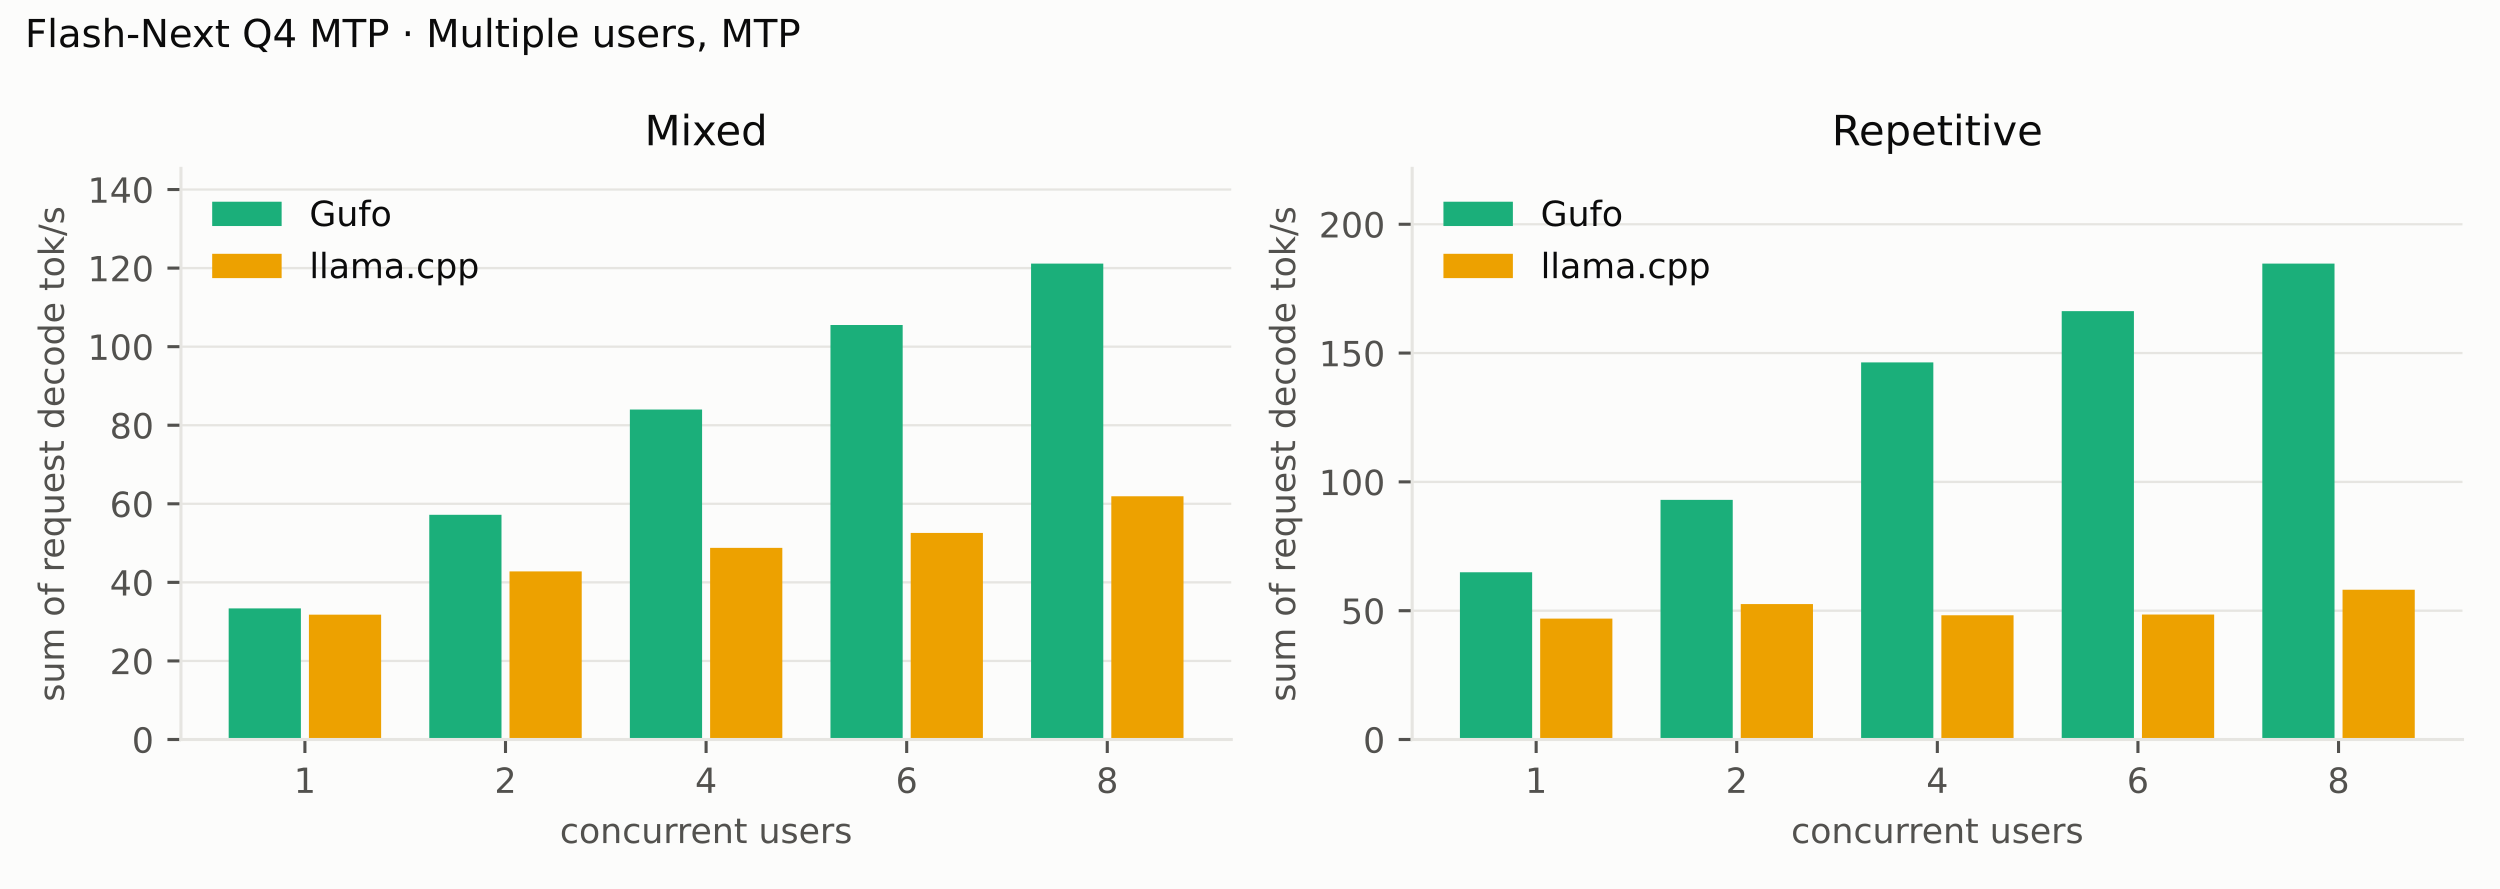
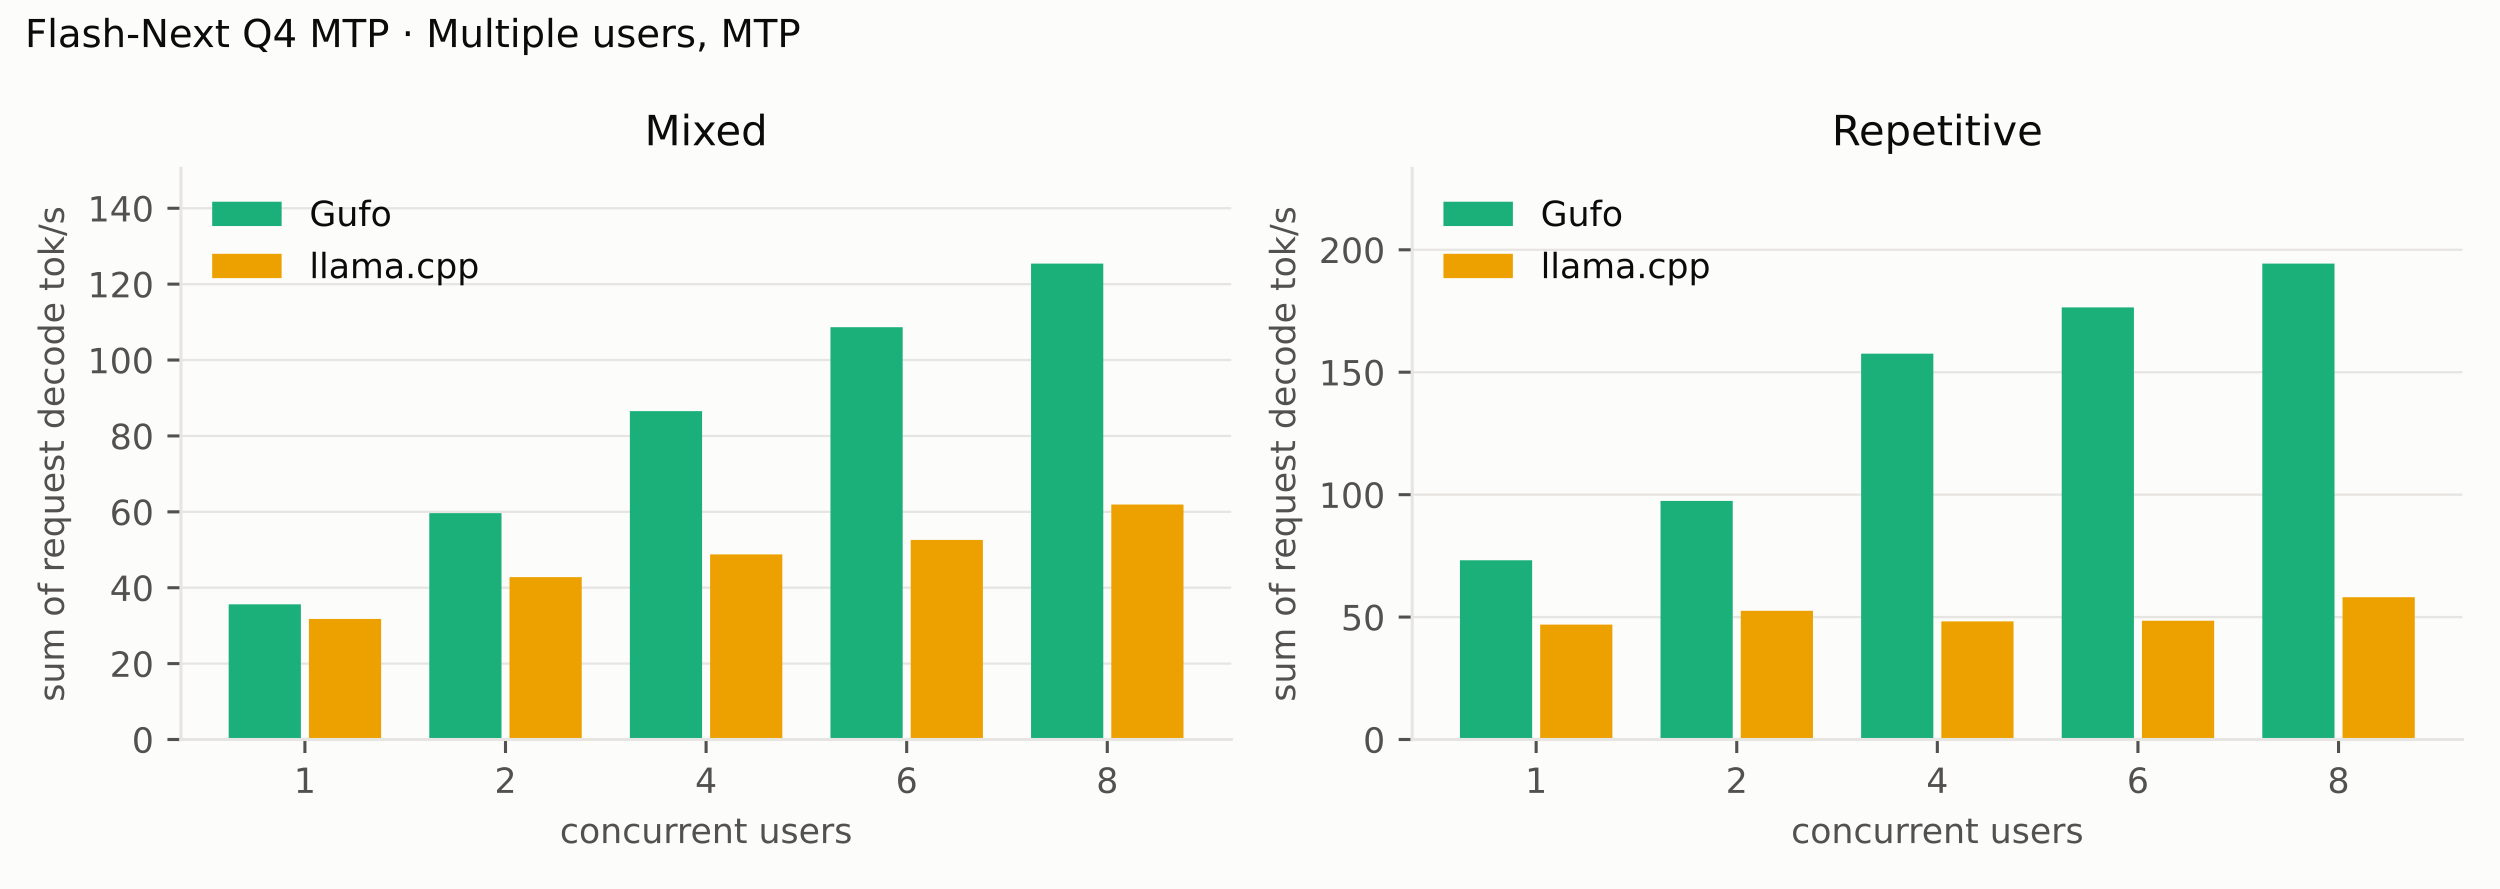
<svg xmlns="http://www.w3.org/2000/svg" xmlns:xlink="http://www.w3.org/1999/xlink" width="648pt" height="230.4pt" viewBox="0 0 648 230.4" version="1.1">
  <defs>
    <style type="text/css">*{stroke-linejoin: round; stroke-linecap: butt}</style>
  </defs>
  <g id="figure_1">
    <g id="patch_1">
      <path d="M 0 230.4 L 648 230.4 L 648 0 L 0 0 z " style="fill: #fcfcfb" />
    </g>
    <g id="axes_1">
      <g id="patch_2">
        <path d="M 46.899 191.68 L 319.14 191.68 L 319.14 43.647 L 46.899 43.647 z " style="fill: #fcfcfb" />
      </g>
      <g id="matplotlib.axis_1">
        <g id="xtick_1">
          <g id="line2d_1">
            <defs>
              <path id="m1ebf051f68" d="M 0 0 L 0 3.5 " style="stroke: #52514e; stroke-width: 0.8" />
            </defs>
            <g>
              <use xlink:href="#m1ebf051f68" x="79.032" y="191.68" style="fill: #52514e; stroke: #52514e; stroke-width: 0.8" />
            </g>
          </g>
          <g id="text_1">
            <text style="font-size: 9px; font-family: 'DejaVu Sans', 'Bitstream Vera Sans', 'Computer Modern Sans Serif', 'Lucida Grande', 'Verdana', 'Geneva', 'Lucid', 'Arial', 'Helvetica', 'Avant Garde', sans-serif; text-anchor: middle; fill: #52514e" x="79.032" y="205.518" transform="rotate(-0 79.03174 205.5179)">1</text>
          </g>
        </g>
        <g id="xtick_2">
          <g id="line2d_2">
            <g>
              <use xlink:href="#m1ebf051f68" x="131.026" y="191.68" style="fill: #52514e; stroke: #52514e; stroke-width: 0.8" />
            </g>
          </g>
          <g id="text_2">
            <text style="font-size: 9px; font-family: 'DejaVu Sans', 'Bitstream Vera Sans', 'Computer Modern Sans Serif', 'Lucida Grande', 'Verdana', 'Geneva', 'Lucid', 'Arial', 'Helvetica', 'Avant Garde', sans-serif; text-anchor: middle; fill: #52514e" x="131.026" y="205.518" transform="rotate(-0 131.0257 205.5179)">2</text>
          </g>
        </g>
        <g id="xtick_3">
          <g id="line2d_3">
            <g>
              <use xlink:href="#m1ebf051f68" x="183.02" y="191.68" style="fill: #52514e; stroke: #52514e; stroke-width: 0.8" />
            </g>
          </g>
          <g id="text_3">
            <text style="font-size: 9px; font-family: 'DejaVu Sans', 'Bitstream Vera Sans', 'Computer Modern Sans Serif', 'Lucida Grande', 'Verdana', 'Geneva', 'Lucid', 'Arial', 'Helvetica', 'Avant Garde', sans-serif; text-anchor: middle; fill: #52514e" x="183.02" y="205.518" transform="rotate(-0 183.0197 205.5179)">4</text>
          </g>
        </g>
        <g id="xtick_4">
          <g id="line2d_4">
            <g>
              <use xlink:href="#m1ebf051f68" x="235.014" y="191.68" style="fill: #52514e; stroke: #52514e; stroke-width: 0.8" />
            </g>
          </g>
          <g id="text_4">
            <text style="font-size: 9px; font-family: 'DejaVu Sans', 'Bitstream Vera Sans', 'Computer Modern Sans Serif', 'Lucida Grande', 'Verdana', 'Geneva', 'Lucid', 'Arial', 'Helvetica', 'Avant Garde', sans-serif; text-anchor: middle; fill: #52514e" x="235.014" y="205.518" transform="rotate(-0 235.0137 205.5179)">6</text>
          </g>
        </g>
        <g id="xtick_5">
          <g id="line2d_5">
            <g>
              <use xlink:href="#m1ebf051f68" x="287.008" y="191.68" style="fill: #52514e; stroke: #52514e; stroke-width: 0.8" />
            </g>
          </g>
          <g id="text_5">
            <text style="font-size: 9px; font-family: 'DejaVu Sans', 'Bitstream Vera Sans', 'Computer Modern Sans Serif', 'Lucida Grande', 'Verdana', 'Geneva', 'Lucid', 'Arial', 'Helvetica', 'Avant Garde', sans-serif; text-anchor: middle; fill: #52514e" x="287.008" y="205.518" transform="rotate(-0 287.0077 205.5179)">8</text>
          </g>
        </g>
        <g id="text_6">
          <text style="font-size: 9px; font-family: 'DejaVu Sans', 'Bitstream Vera Sans', 'Computer Modern Sans Serif', 'Lucida Grande', 'Verdana', 'Geneva', 'Lucid', 'Arial', 'Helvetica', 'Avant Garde', sans-serif; text-anchor: middle; fill: #52514e" x="183.02" y="218.518" transform="rotate(-0 183.0197 218.5179)">concurrent users</text>
        </g>
      </g>
      <g id="matplotlib.axis_2">
        <g id="ytick_1">
          <g id="line2d_6">
            <path d="M 46.899 191.68 L 319.14 191.68 " clip-path="url(#p1bdd1d52e2)" style="fill: none; stroke: #e6e5e1; stroke-width: 0.6; stroke-linecap: square" />
          </g>
          <g id="line2d_7">
            <defs>
              <path id="m680e5b1e24" d="M 0 0 L -3.5 0 " style="stroke: #52514e; stroke-width: 0.8" />
            </defs>
            <g>
              <use xlink:href="#m680e5b1e24" x="46.899" y="191.68" style="fill: #52514e; stroke: #52514e; stroke-width: 0.8" />
            </g>
          </g>
          <g id="text_7">
            <text style="font-size: 9px; font-family: 'DejaVu Sans', 'Bitstream Vera Sans', 'Computer Modern Sans Serif', 'Lucida Grande', 'Verdana', 'Geneva', 'Lucid', 'Arial', 'Helvetica', 'Avant Garde', sans-serif; text-anchor: end; fill: #52514e" x="39.899" y="195.099" transform="rotate(-0 39.89945 195.0989)">0</text>
          </g>
        </g>
        <g id="ytick_2">
          <g id="line2d_8">
-             <path d="M 46.899 171.315 L 319.14 171.315 " clip-path="url(#p1bdd1d52e2)" style="fill: none; stroke: #e6e5e1; stroke-width: 0.6; stroke-linecap: square" />
+             <path d="M 46.899 172.008 L 319.14 172.008 " clip-path="url(#p1bdd1d52e2)" style="fill: none; stroke: #e6e5e1; stroke-width: 0.6; stroke-linecap: square" />
          </g>
          <g id="line2d_9">
            <g>
-               <use xlink:href="#m680e5b1e24" x="46.899" y="171.315" style="fill: #52514e; stroke: #52514e; stroke-width: 0.8" />
+               <use xlink:href="#m680e5b1e24" x="46.899" y="172.008" style="fill: #52514e; stroke: #52514e; stroke-width: 0.8" />
            </g>
          </g>
          <g id="text_8">
-             <text style="font-size: 9px; font-family: 'DejaVu Sans', 'Bitstream Vera Sans', 'Computer Modern Sans Serif', 'Lucida Grande', 'Verdana', 'Geneva', 'Lucid', 'Arial', 'Helvetica', 'Avant Garde', sans-serif; text-anchor: end; fill: #52514e" x="39.899" y="174.734" transform="rotate(-0 39.89945 174.734)">20</text>
+             <text style="font-size: 9px; font-family: 'DejaVu Sans', 'Bitstream Vera Sans', 'Computer Modern Sans Serif', 'Lucida Grande', 'Verdana', 'Geneva', 'Lucid', 'Arial', 'Helvetica', 'Avant Garde', sans-serif; text-anchor: end; fill: #52514e" x="39.899" y="175.427" transform="rotate(-0 39.89945 175.4273)">20</text>
          </g>
        </g>
        <g id="ytick_3">
          <g id="line2d_10">
-             <path d="M 46.899 150.95 L 319.14 150.95 " clip-path="url(#p1bdd1d52e2)" style="fill: none; stroke: #e6e5e1; stroke-width: 0.6; stroke-linecap: square" />
+             <path d="M 46.899 152.337 L 319.14 152.337 " clip-path="url(#p1bdd1d52e2)" style="fill: none; stroke: #e6e5e1; stroke-width: 0.6; stroke-linecap: square" />
          </g>
          <g id="line2d_11">
            <g>
-               <use xlink:href="#m680e5b1e24" x="46.899" y="150.95" style="fill: #52514e; stroke: #52514e; stroke-width: 0.8" />
+               <use xlink:href="#m680e5b1e24" x="46.899" y="152.337" style="fill: #52514e; stroke: #52514e; stroke-width: 0.8" />
            </g>
          </g>
          <g id="text_9">
-             <text style="font-size: 9px; font-family: 'DejaVu Sans', 'Bitstream Vera Sans', 'Computer Modern Sans Serif', 'Lucida Grande', 'Verdana', 'Geneva', 'Lucid', 'Arial', 'Helvetica', 'Avant Garde', sans-serif; text-anchor: end; fill: #52514e" x="39.899" y="154.369" transform="rotate(-0 39.89945 154.369)">40</text>
+             <text style="font-size: 9px; font-family: 'DejaVu Sans', 'Bitstream Vera Sans', 'Computer Modern Sans Serif', 'Lucida Grande', 'Verdana', 'Geneva', 'Lucid', 'Arial', 'Helvetica', 'Avant Garde', sans-serif; text-anchor: end; fill: #52514e" x="39.899" y="155.756" transform="rotate(-0 39.89945 155.7557)">40</text>
          </g>
        </g>
        <g id="ytick_4">
          <g id="line2d_12">
-             <path d="M 46.899 130.585 L 319.14 130.585 " clip-path="url(#p1bdd1d52e2)" style="fill: none; stroke: #e6e5e1; stroke-width: 0.6; stroke-linecap: square" />
+             <path d="M 46.899 132.665 L 319.14 132.665 " clip-path="url(#p1bdd1d52e2)" style="fill: none; stroke: #e6e5e1; stroke-width: 0.6; stroke-linecap: square" />
          </g>
          <g id="line2d_13">
            <g>
-               <use xlink:href="#m680e5b1e24" x="46.899" y="130.585" style="fill: #52514e; stroke: #52514e; stroke-width: 0.8" />
+               <use xlink:href="#m680e5b1e24" x="46.899" y="132.665" style="fill: #52514e; stroke: #52514e; stroke-width: 0.8" />
            </g>
          </g>
          <g id="text_10">
-             <text style="font-size: 9px; font-family: 'DejaVu Sans', 'Bitstream Vera Sans', 'Computer Modern Sans Serif', 'Lucida Grande', 'Verdana', 'Geneva', 'Lucid', 'Arial', 'Helvetica', 'Avant Garde', sans-serif; text-anchor: end; fill: #52514e" x="39.899" y="134.004" transform="rotate(-0 39.89945 134.0041)">60</text>
+             <text style="font-size: 9px; font-family: 'DejaVu Sans', 'Bitstream Vera Sans', 'Computer Modern Sans Serif', 'Lucida Grande', 'Verdana', 'Geneva', 'Lucid', 'Arial', 'Helvetica', 'Avant Garde', sans-serif; text-anchor: end; fill: #52514e" x="39.899" y="136.084" transform="rotate(-0 39.89945 136.0841)">60</text>
          </g>
        </g>
        <g id="ytick_5">
          <g id="line2d_14">
-             <path d="M 46.899 110.22 L 319.14 110.22 " clip-path="url(#p1bdd1d52e2)" style="fill: none; stroke: #e6e5e1; stroke-width: 0.6; stroke-linecap: square" />
+             <path d="M 46.899 112.994 L 319.14 112.994 " clip-path="url(#p1bdd1d52e2)" style="fill: none; stroke: #e6e5e1; stroke-width: 0.6; stroke-linecap: square" />
          </g>
          <g id="line2d_15">
            <g>
-               <use xlink:href="#m680e5b1e24" x="46.899" y="110.22" style="fill: #52514e; stroke: #52514e; stroke-width: 0.8" />
+               <use xlink:href="#m680e5b1e24" x="46.899" y="112.994" style="fill: #52514e; stroke: #52514e; stroke-width: 0.8" />
            </g>
          </g>
          <g id="text_11">
-             <text style="font-size: 9px; font-family: 'DejaVu Sans', 'Bitstream Vera Sans', 'Computer Modern Sans Serif', 'Lucida Grande', 'Verdana', 'Geneva', 'Lucid', 'Arial', 'Helvetica', 'Avant Garde', sans-serif; text-anchor: end; fill: #52514e" x="39.899" y="113.639" transform="rotate(-0 39.89945 113.6391)">80</text>
+             <text style="font-size: 9px; font-family: 'DejaVu Sans', 'Bitstream Vera Sans', 'Computer Modern Sans Serif', 'Lucida Grande', 'Verdana', 'Geneva', 'Lucid', 'Arial', 'Helvetica', 'Avant Garde', sans-serif; text-anchor: end; fill: #52514e" x="39.899" y="116.412" transform="rotate(-0 39.89945 116.4124)">80</text>
          </g>
        </g>
        <g id="ytick_6">
          <g id="line2d_16">
-             <path d="M 46.899 89.855 L 319.14 89.855 " clip-path="url(#p1bdd1d52e2)" style="fill: none; stroke: #e6e5e1; stroke-width: 0.6; stroke-linecap: square" />
+             <path d="M 46.899 93.322 L 319.14 93.322 " clip-path="url(#p1bdd1d52e2)" style="fill: none; stroke: #e6e5e1; stroke-width: 0.6; stroke-linecap: square" />
          </g>
          <g id="line2d_17">
            <g>
-               <use xlink:href="#m680e5b1e24" x="46.899" y="89.855" style="fill: #52514e; stroke: #52514e; stroke-width: 0.8" />
+               <use xlink:href="#m680e5b1e24" x="46.899" y="93.322" style="fill: #52514e; stroke: #52514e; stroke-width: 0.8" />
            </g>
          </g>
          <g id="text_12">
-             <text style="font-size: 9px; font-family: 'DejaVu Sans', 'Bitstream Vera Sans', 'Computer Modern Sans Serif', 'Lucida Grande', 'Verdana', 'Geneva', 'Lucid', 'Arial', 'Helvetica', 'Avant Garde', sans-serif; text-anchor: end; fill: #52514e" x="39.899" y="93.274" transform="rotate(-0 39.89945 93.27414)">100</text>
+             <text style="font-size: 9px; font-family: 'DejaVu Sans', 'Bitstream Vera Sans', 'Computer Modern Sans Serif', 'Lucida Grande', 'Verdana', 'Geneva', 'Lucid', 'Arial', 'Helvetica', 'Avant Garde', sans-serif; text-anchor: end; fill: #52514e" x="39.899" y="96.741" transform="rotate(-0 39.89945 96.74082)">100</text>
          </g>
        </g>
        <g id="ytick_7">
          <g id="line2d_18">
-             <path d="M 46.899 69.49 L 319.14 69.49 " clip-path="url(#p1bdd1d52e2)" style="fill: none; stroke: #e6e5e1; stroke-width: 0.6; stroke-linecap: square" />
+             <path d="M 46.899 73.65 L 319.14 73.65 " clip-path="url(#p1bdd1d52e2)" style="fill: none; stroke: #e6e5e1; stroke-width: 0.6; stroke-linecap: square" />
          </g>
          <g id="line2d_19">
            <g>
-               <use xlink:href="#m680e5b1e24" x="46.899" y="69.49" style="fill: #52514e; stroke: #52514e; stroke-width: 0.8" />
+               <use xlink:href="#m680e5b1e24" x="46.899" y="73.65" style="fill: #52514e; stroke: #52514e; stroke-width: 0.8" />
            </g>
          </g>
          <g id="text_13">
-             <text style="font-size: 9px; font-family: 'DejaVu Sans', 'Bitstream Vera Sans', 'Computer Modern Sans Serif', 'Lucida Grande', 'Verdana', 'Geneva', 'Lucid', 'Arial', 'Helvetica', 'Avant Garde', sans-serif; text-anchor: end; fill: #52514e" x="39.899" y="72.909" transform="rotate(-0 39.89945 72.90918)">120</text>
+             <text style="font-size: 9px; font-family: 'DejaVu Sans', 'Bitstream Vera Sans', 'Computer Modern Sans Serif', 'Lucida Grande', 'Verdana', 'Geneva', 'Lucid', 'Arial', 'Helvetica', 'Avant Garde', sans-serif; text-anchor: end; fill: #52514e" x="39.899" y="77.069" transform="rotate(-0 39.89945 77.0692)">120</text>
          </g>
        </g>
        <g id="ytick_8">
          <g id="line2d_20">
-             <path d="M 46.899 49.125 L 319.14 49.125 " clip-path="url(#p1bdd1d52e2)" style="fill: none; stroke: #e6e5e1; stroke-width: 0.6; stroke-linecap: square" />
+             <path d="M 46.899 53.979 L 319.14 53.979 " clip-path="url(#p1bdd1d52e2)" style="fill: none; stroke: #e6e5e1; stroke-width: 0.6; stroke-linecap: square" />
          </g>
          <g id="line2d_21">
            <g>
-               <use xlink:href="#m680e5b1e24" x="46.899" y="49.125" style="fill: #52514e; stroke: #52514e; stroke-width: 0.8" />
+               <use xlink:href="#m680e5b1e24" x="46.899" y="53.979" style="fill: #52514e; stroke: #52514e; stroke-width: 0.8" />
            </g>
          </g>
          <g id="text_14">
-             <text style="font-size: 9px; font-family: 'DejaVu Sans', 'Bitstream Vera Sans', 'Computer Modern Sans Serif', 'Lucida Grande', 'Verdana', 'Geneva', 'Lucid', 'Arial', 'Helvetica', 'Avant Garde', sans-serif; text-anchor: end; fill: #52514e" x="39.899" y="52.544" transform="rotate(-0 39.89945 52.54421)">140</text>
+             <text style="font-size: 9px; font-family: 'DejaVu Sans', 'Bitstream Vera Sans', 'Computer Modern Sans Serif', 'Lucida Grande', 'Verdana', 'Geneva', 'Lucid', 'Arial', 'Helvetica', 'Avant Garde', sans-serif; text-anchor: end; fill: #52514e" x="39.899" y="57.398" transform="rotate(-0 39.89945 57.39758)">140</text>
          </g>
        </g>
        <g id="text_15">
          <text style="font-size: 9px; font-family: 'DejaVu Sans', 'Bitstream Vera Sans', 'Computer Modern Sans Serif', 'Lucida Grande', 'Verdana', 'Geneva', 'Lucid', 'Arial', 'Helvetica', 'Avant Garde', sans-serif; text-anchor: middle; fill: #52514e" x="16.559" y="117.664" transform="rotate(-90 16.55859 117.6635)">sum of request decode tok/s</text>
        </g>
      </g>
      <g id="patch_3">
-         <path d="M 59.274 191.68 L 77.992 191.68 L 77.992 157.701 L 59.274 157.701 z " clip-path="url(#p1bdd1d52e2)" style="fill: #1baf7a" />
+         <path d="M 59.274 191.68 L 77.992 191.68 L 77.992 156.645 L 59.274 156.645 z " clip-path="url(#p1bdd1d52e2)" style="fill: #1baf7a" />
      </g>
      <g id="patch_4">
-         <path d="M 111.268 191.68 L 129.986 191.68 L 129.986 133.436 L 111.268 133.436 z " clip-path="url(#p1bdd1d52e2)" style="fill: #1baf7a" />
+         <path d="M 111.268 191.68 L 129.986 191.68 L 129.986 133.009 L 111.268 133.009 z " clip-path="url(#p1bdd1d52e2)" style="fill: #1baf7a" />
      </g>
      <g id="patch_5">
-         <path d="M 163.262 191.68 L 181.98 191.68 L 181.98 106.157 L 163.262 106.157 z " clip-path="url(#p1bdd1d52e2)" style="fill: #1baf7a" />
+         <path d="M 163.262 191.68 L 181.98 191.68 L 181.98 106.571 L 163.262 106.571 z " clip-path="url(#p1bdd1d52e2)" style="fill: #1baf7a" />
      </g>
      <g id="patch_6">
-         <path d="M 215.256 191.68 L 233.974 191.68 L 233.974 84.234 L 215.256 84.234 z " clip-path="url(#p1bdd1d52e2)" style="fill: #1baf7a" />
+         <path d="M 215.256 191.68 L 233.974 191.68 L 233.974 84.804 L 215.256 84.804 z " clip-path="url(#p1bdd1d52e2)" style="fill: #1baf7a" />
      </g>
      <g id="patch_7">
        <path d="M 267.25 191.68 L 285.968 191.68 L 285.968 68.319 L 267.25 68.319 z " clip-path="url(#p1bdd1d52e2)" style="fill: #1baf7a" />
      </g>
      <g id="patch_8">
-         <path d="M 80.072 191.68 L 98.789 191.68 L 98.789 159.33 L 80.072 159.33 z " clip-path="url(#p1bdd1d52e2)" style="fill: #eda100" />
+         <path d="M 80.072 191.68 L 98.789 191.68 L 98.789 160.432 L 80.072 160.432 z " clip-path="url(#p1bdd1d52e2)" style="fill: #eda100" />
      </g>
      <g id="patch_9">
-         <path d="M 132.066 191.68 L 150.783 191.68 L 150.783 148.109 L 132.066 148.109 z " clip-path="url(#p1bdd1d52e2)" style="fill: #eda100" />
+         <path d="M 132.066 191.68 L 150.783 191.68 L 150.783 149.593 L 132.066 149.593 z " clip-path="url(#p1bdd1d52e2)" style="fill: #eda100" />
      </g>
      <g id="patch_10">
-         <path d="M 184.06 191.68 L 202.777 191.68 L 202.777 142.01 L 184.06 142.01 z " clip-path="url(#p1bdd1d52e2)" style="fill: #eda100" />
+         <path d="M 184.06 191.68 L 202.777 191.68 L 202.777 143.701 L 184.06 143.701 z " clip-path="url(#p1bdd1d52e2)" style="fill: #eda100" />
      </g>
      <g id="patch_11">
-         <path d="M 236.054 191.68 L 254.771 191.68 L 254.771 138.13 L 236.054 138.13 z " clip-path="url(#p1bdd1d52e2)" style="fill: #eda100" />
+         <path d="M 236.054 191.68 L 254.771 191.68 L 254.771 139.953 L 236.054 139.953 z " clip-path="url(#p1bdd1d52e2)" style="fill: #eda100" />
      </g>
      <g id="patch_12">
-         <path d="M 288.048 191.68 L 306.765 191.68 L 306.765 128.63 L 288.048 128.63 z " clip-path="url(#p1bdd1d52e2)" style="fill: #eda100" />
+         <path d="M 288.048 191.68 L 306.765 191.68 L 306.765 130.777 L 288.048 130.777 z " clip-path="url(#p1bdd1d52e2)" style="fill: #eda100" />
      </g>
      <g id="patch_13">
        <path d="M 46.899 191.68 L 46.899 43.647 " style="fill: none; stroke: #e6e5e1; stroke-width: 0.8; stroke-linejoin: miter; stroke-linecap: square" />
      </g>
      <g id="patch_14">
        <path d="M 46.899 191.68 L 319.14 191.68 " style="fill: none; stroke: #e6e5e1; stroke-width: 0.8; stroke-linejoin: miter; stroke-linecap: square" />
      </g>
      <g id="text_16">
        <text style="font-size: 10.8px; font-family: 'DejaVu Sans', 'Bitstream Vera Sans', 'Computer Modern Sans Serif', 'Lucida Grande', 'Verdana', 'Geneva', 'Lucid', 'Arial', 'Helvetica', 'Avant Garde', sans-serif; text-anchor: middle; fill: #0b0b0b" x="183.02" y="37.647" transform="rotate(-0 183.0197 37.64709)">Mixed</text>
      </g>
      <g id="legend_1">
        <g id="patch_15">
          <path d="M 54.999 58.586 L 72.999 58.586 L 72.999 52.286 L 54.999 52.286 z " style="fill: #1baf7a" />
        </g>
        <g id="text_17">
          <text style="font-size: 9px; font-family: 'DejaVu Sans', 'Bitstream Vera Sans', 'Computer Modern Sans Serif', 'Lucida Grande', 'Verdana', 'Geneva', 'Lucid', 'Arial', 'Helvetica', 'Avant Garde', sans-serif; text-anchor: start; fill: #0b0b0b" x="80.199" y="58.586" transform="rotate(-0 80.19945 58.58569)">Gufo</text>
        </g>
        <g id="patch_16">
          <path d="M 54.999 72.086 L 72.999 72.086 L 72.999 65.786 L 54.999 65.786 z " style="fill: #eda100" />
        </g>
        <g id="text_18">
          <text style="font-size: 9px; font-family: 'DejaVu Sans', 'Bitstream Vera Sans', 'Computer Modern Sans Serif', 'Lucida Grande', 'Verdana', 'Geneva', 'Lucid', 'Arial', 'Helvetica', 'Avant Garde', sans-serif; text-anchor: start; fill: #0b0b0b" x="80.199" y="72.086" transform="rotate(-0 80.19945 72.08639)">llama.cpp</text>
        </g>
      </g>
    </g>
    <g id="axes_2">
      <g id="patch_17">
        <path d="M 366.039 191.68 L 638.28 191.68 L 638.28 43.647 L 366.039 43.647 z " style="fill: #fcfcfb" />
      </g>
      <g id="matplotlib.axis_3">
        <g id="xtick_6">
          <g id="line2d_22">
            <g>
              <use xlink:href="#m1ebf051f68" x="398.172" y="191.68" style="fill: #52514e; stroke: #52514e; stroke-width: 0.8" />
            </g>
          </g>
          <g id="text_19">
            <text style="font-size: 9px; font-family: 'DejaVu Sans', 'Bitstream Vera Sans', 'Computer Modern Sans Serif', 'Lucida Grande', 'Verdana', 'Geneva', 'Lucid', 'Arial', 'Helvetica', 'Avant Garde', sans-serif; text-anchor: middle; fill: #52514e" x="398.172" y="205.518" transform="rotate(-0 398.1717 205.5179)">1</text>
          </g>
        </g>
        <g id="xtick_7">
          <g id="line2d_23">
            <g>
              <use xlink:href="#m1ebf051f68" x="450.166" y="191.68" style="fill: #52514e; stroke: #52514e; stroke-width: 0.8" />
            </g>
          </g>
          <g id="text_20">
            <text style="font-size: 9px; font-family: 'DejaVu Sans', 'Bitstream Vera Sans', 'Computer Modern Sans Serif', 'Lucida Grande', 'Verdana', 'Geneva', 'Lucid', 'Arial', 'Helvetica', 'Avant Garde', sans-serif; text-anchor: middle; fill: #52514e" x="450.166" y="205.518" transform="rotate(-0 450.1657 205.5179)">2</text>
          </g>
        </g>
        <g id="xtick_8">
          <g id="line2d_24">
            <g>
              <use xlink:href="#m1ebf051f68" x="502.16" y="191.68" style="fill: #52514e; stroke: #52514e; stroke-width: 0.8" />
            </g>
          </g>
          <g id="text_21">
            <text style="font-size: 9px; font-family: 'DejaVu Sans', 'Bitstream Vera Sans', 'Computer Modern Sans Serif', 'Lucida Grande', 'Verdana', 'Geneva', 'Lucid', 'Arial', 'Helvetica', 'Avant Garde', sans-serif; text-anchor: middle; fill: #52514e" x="502.16" y="205.518" transform="rotate(-0 502.1597 205.5179)">4</text>
          </g>
        </g>
        <g id="xtick_9">
          <g id="line2d_25">
            <g>
              <use xlink:href="#m1ebf051f68" x="554.154" y="191.68" style="fill: #52514e; stroke: #52514e; stroke-width: 0.8" />
            </g>
          </g>
          <g id="text_22">
            <text style="font-size: 9px; font-family: 'DejaVu Sans', 'Bitstream Vera Sans', 'Computer Modern Sans Serif', 'Lucida Grande', 'Verdana', 'Geneva', 'Lucid', 'Arial', 'Helvetica', 'Avant Garde', sans-serif; text-anchor: middle; fill: #52514e" x="554.154" y="205.518" transform="rotate(-0 554.1537 205.5179)">6</text>
          </g>
        </g>
        <g id="xtick_10">
          <g id="line2d_26">
            <g>
              <use xlink:href="#m1ebf051f68" x="606.148" y="191.68" style="fill: #52514e; stroke: #52514e; stroke-width: 0.8" />
            </g>
          </g>
          <g id="text_23">
            <text style="font-size: 9px; font-family: 'DejaVu Sans', 'Bitstream Vera Sans', 'Computer Modern Sans Serif', 'Lucida Grande', 'Verdana', 'Geneva', 'Lucid', 'Arial', 'Helvetica', 'Avant Garde', sans-serif; text-anchor: middle; fill: #52514e" x="606.148" y="205.518" transform="rotate(-0 606.1477 205.5179)">8</text>
          </g>
        </g>
        <g id="text_24">
          <text style="font-size: 9px; font-family: 'DejaVu Sans', 'Bitstream Vera Sans', 'Computer Modern Sans Serif', 'Lucida Grande', 'Verdana', 'Geneva', 'Lucid', 'Arial', 'Helvetica', 'Avant Garde', sans-serif; text-anchor: middle; fill: #52514e" x="502.16" y="218.518" transform="rotate(-0 502.1597 218.5179)">concurrent users</text>
        </g>
      </g>
      <g id="matplotlib.axis_4">
        <g id="ytick_9">
          <g id="line2d_27">
            <path d="M 366.039 191.68 L 638.28 191.68 " clip-path="url(#pbed3e39741)" style="fill: none; stroke: #e6e5e1; stroke-width: 0.6; stroke-linecap: square" />
          </g>
          <g id="line2d_28">
            <g>
              <use xlink:href="#m680e5b1e24" x="366.039" y="191.68" style="fill: #52514e; stroke: #52514e; stroke-width: 0.8" />
            </g>
          </g>
          <g id="text_25">
            <text style="font-size: 9px; font-family: 'DejaVu Sans', 'Bitstream Vera Sans', 'Computer Modern Sans Serif', 'Lucida Grande', 'Verdana', 'Geneva', 'Lucid', 'Arial', 'Helvetica', 'Avant Garde', sans-serif; text-anchor: end; fill: #52514e" x="359.039" y="195.099" transform="rotate(-0 359.0395 195.0989)">0</text>
          </g>
        </g>
        <g id="ytick_10">
          <g id="line2d_29">
-             <path d="M 366.039 158.292 L 638.28 158.292 " clip-path="url(#pbed3e39741)" style="fill: none; stroke: #e6e5e1; stroke-width: 0.6; stroke-linecap: square" />
+             <path d="M 366.039 159.947 L 638.28 159.947 " clip-path="url(#pbed3e39741)" style="fill: none; stroke: #e6e5e1; stroke-width: 0.6; stroke-linecap: square" />
          </g>
          <g id="line2d_30">
            <g>
-               <use xlink:href="#m680e5b1e24" x="366.039" y="158.292" style="fill: #52514e; stroke: #52514e; stroke-width: 0.8" />
+               <use xlink:href="#m680e5b1e24" x="366.039" y="159.947" style="fill: #52514e; stroke: #52514e; stroke-width: 0.8" />
            </g>
          </g>
          <g id="text_26">
-             <text style="font-size: 9px; font-family: 'DejaVu Sans', 'Bitstream Vera Sans', 'Computer Modern Sans Serif', 'Lucida Grande', 'Verdana', 'Geneva', 'Lucid', 'Arial', 'Helvetica', 'Avant Garde', sans-serif; text-anchor: end; fill: #52514e" x="359.039" y="161.711" transform="rotate(-0 359.0395 161.7113)">50</text>
+             <text style="font-size: 9px; font-family: 'DejaVu Sans', 'Bitstream Vera Sans', 'Computer Modern Sans Serif', 'Lucida Grande', 'Verdana', 'Geneva', 'Lucid', 'Arial', 'Helvetica', 'Avant Garde', sans-serif; text-anchor: end; fill: #52514e" x="359.039" y="163.365" transform="rotate(-0 359.0395 163.3655)">50</text>
          </g>
        </g>
        <g id="ytick_11">
          <g id="line2d_31">
-             <path d="M 366.039 124.905 L 638.28 124.905 " clip-path="url(#pbed3e39741)" style="fill: none; stroke: #e6e5e1; stroke-width: 0.6; stroke-linecap: square" />
+             <path d="M 366.039 128.213 L 638.28 128.213 " clip-path="url(#pbed3e39741)" style="fill: none; stroke: #e6e5e1; stroke-width: 0.6; stroke-linecap: square" />
          </g>
          <g id="line2d_32">
            <g>
-               <use xlink:href="#m680e5b1e24" x="366.039" y="124.905" style="fill: #52514e; stroke: #52514e; stroke-width: 0.8" />
+               <use xlink:href="#m680e5b1e24" x="366.039" y="128.213" style="fill: #52514e; stroke: #52514e; stroke-width: 0.8" />
            </g>
          </g>
          <g id="text_27">
-             <text style="font-size: 9px; font-family: 'DejaVu Sans', 'Bitstream Vera Sans', 'Computer Modern Sans Serif', 'Lucida Grande', 'Verdana', 'Geneva', 'Lucid', 'Arial', 'Helvetica', 'Avant Garde', sans-serif; text-anchor: end; fill: #52514e" x="359.039" y="128.324" transform="rotate(-0 359.0395 128.3236)">100</text>
+             <text style="font-size: 9px; font-family: 'DejaVu Sans', 'Bitstream Vera Sans', 'Computer Modern Sans Serif', 'Lucida Grande', 'Verdana', 'Geneva', 'Lucid', 'Arial', 'Helvetica', 'Avant Garde', sans-serif; text-anchor: end; fill: #52514e" x="359.039" y="131.632" transform="rotate(-0 359.0395 131.632)">100</text>
          </g>
        </g>
        <g id="ytick_12">
          <g id="line2d_33">
-             <path d="M 366.039 91.517 L 638.28 91.517 " clip-path="url(#pbed3e39741)" style="fill: none; stroke: #e6e5e1; stroke-width: 0.6; stroke-linecap: square" />
+             <path d="M 366.039 96.48 L 638.28 96.48 " clip-path="url(#pbed3e39741)" style="fill: none; stroke: #e6e5e1; stroke-width: 0.6; stroke-linecap: square" />
          </g>
          <g id="line2d_34">
            <g>
-               <use xlink:href="#m680e5b1e24" x="366.039" y="91.517" style="fill: #52514e; stroke: #52514e; stroke-width: 0.8" />
+               <use xlink:href="#m680e5b1e24" x="366.039" y="96.48" style="fill: #52514e; stroke: #52514e; stroke-width: 0.8" />
            </g>
          </g>
          <g id="text_28">
-             <text style="font-size: 9px; font-family: 'DejaVu Sans', 'Bitstream Vera Sans', 'Computer Modern Sans Serif', 'Lucida Grande', 'Verdana', 'Geneva', 'Lucid', 'Arial', 'Helvetica', 'Avant Garde', sans-serif; text-anchor: end; fill: #52514e" x="359.039" y="94.936" transform="rotate(-0 359.0395 94.93594)">150</text>
+             <text style="font-size: 9px; font-family: 'DejaVu Sans', 'Bitstream Vera Sans', 'Computer Modern Sans Serif', 'Lucida Grande', 'Verdana', 'Geneva', 'Lucid', 'Arial', 'Helvetica', 'Avant Garde', sans-serif; text-anchor: end; fill: #52514e" x="359.039" y="99.898" transform="rotate(-0 359.0395 99.89849)">150</text>
          </g>
        </g>
        <g id="ytick_13">
          <g id="line2d_35">
-             <path d="M 366.039 58.129 L 638.28 58.129 " clip-path="url(#pbed3e39741)" style="fill: none; stroke: #e6e5e1; stroke-width: 0.6; stroke-linecap: square" />
+             <path d="M 366.039 64.746 L 638.28 64.746 " clip-path="url(#pbed3e39741)" style="fill: none; stroke: #e6e5e1; stroke-width: 0.6; stroke-linecap: square" />
          </g>
          <g id="line2d_36">
            <g>
-               <use xlink:href="#m680e5b1e24" x="366.039" y="58.129" style="fill: #52514e; stroke: #52514e; stroke-width: 0.8" />
+               <use xlink:href="#m680e5b1e24" x="366.039" y="64.746" style="fill: #52514e; stroke: #52514e; stroke-width: 0.8" />
            </g>
          </g>
          <g id="text_29">
-             <text style="font-size: 9px; font-family: 'DejaVu Sans', 'Bitstream Vera Sans', 'Computer Modern Sans Serif', 'Lucida Grande', 'Verdana', 'Geneva', 'Lucid', 'Arial', 'Helvetica', 'Avant Garde', sans-serif; text-anchor: end; fill: #52514e" x="359.039" y="61.548" transform="rotate(-0 359.0395 61.54827)">200</text>
+             <text style="font-size: 9px; font-family: 'DejaVu Sans', 'Bitstream Vera Sans', 'Computer Modern Sans Serif', 'Lucida Grande', 'Verdana', 'Geneva', 'Lucid', 'Arial', 'Helvetica', 'Avant Garde', sans-serif; text-anchor: end; fill: #52514e" x="359.039" y="68.165" transform="rotate(-0 359.0395 68.165)">200</text>
          </g>
        </g>
        <g id="text_30">
          <text style="font-size: 9px; font-family: 'DejaVu Sans', 'Bitstream Vera Sans', 'Computer Modern Sans Serif', 'Lucida Grande', 'Verdana', 'Geneva', 'Lucid', 'Arial', 'Helvetica', 'Avant Garde', sans-serif; text-anchor: middle; fill: #52514e" x="335.699" y="117.664" transform="rotate(-90 335.6986 117.6635)">sum of request decode tok/s</text>
        </g>
      </g>
      <g id="patch_18">
-         <path d="M 378.414 191.68 L 397.132 191.68 L 397.132 148.329 L 378.414 148.329 z " clip-path="url(#pbed3e39741)" style="fill: #1baf7a" />
+         <path d="M 378.414 191.68 L 397.132 191.68 L 397.132 145.229 L 378.414 145.229 z " clip-path="url(#pbed3e39741)" style="fill: #1baf7a" />
      </g>
      <g id="patch_19">
-         <path d="M 430.408 191.68 L 449.126 191.68 L 449.126 129.566 L 430.408 129.566 z " clip-path="url(#pbed3e39741)" style="fill: #1baf7a" />
+         <path d="M 430.408 191.68 L 449.126 191.68 L 449.126 129.844 L 430.408 129.844 z " clip-path="url(#pbed3e39741)" style="fill: #1baf7a" />
      </g>
      <g id="patch_20">
-         <path d="M 482.402 191.68 L 501.12 191.68 L 501.12 93.928 L 482.402 93.928 z " clip-path="url(#pbed3e39741)" style="fill: #1baf7a" />
+         <path d="M 482.402 191.68 L 501.12 191.68 L 501.12 91.669 L 482.402 91.669 z " clip-path="url(#pbed3e39741)" style="fill: #1baf7a" />
      </g>
      <g id="patch_21">
-         <path d="M 534.396 191.68 L 553.114 191.68 L 553.114 80.646 L 534.396 80.646 z " clip-path="url(#pbed3e39741)" style="fill: #1baf7a" />
+         <path d="M 534.396 191.68 L 553.114 191.68 L 553.114 79.68 L 534.396 79.68 z " clip-path="url(#pbed3e39741)" style="fill: #1baf7a" />
      </g>
      <g id="patch_22">
        <path d="M 586.39 191.68 L 605.108 191.68 L 605.108 68.319 L 586.39 68.319 z " clip-path="url(#pbed3e39741)" style="fill: #1baf7a" />
      </g>
      <g id="patch_23">
-         <path d="M 399.212 191.68 L 417.929 191.68 L 417.929 160.342 L 399.212 160.342 z " clip-path="url(#pbed3e39741)" style="fill: #eda100" />
+         <path d="M 399.212 191.68 L 417.929 191.68 L 417.929 161.895 L 399.212 161.895 z " clip-path="url(#pbed3e39741)" style="fill: #eda100" />
      </g>
      <g id="patch_24">
-         <path d="M 451.206 191.68 L 469.923 191.68 L 469.923 156.576 L 451.206 156.576 z " clip-path="url(#pbed3e39741)" style="fill: #eda100" />
+         <path d="M 451.206 191.68 L 469.923 191.68 L 469.923 158.315 L 451.206 158.315 z " clip-path="url(#pbed3e39741)" style="fill: #eda100" />
      </g>
      <g id="patch_25">
-         <path d="M 503.2 191.68 L 521.917 191.68 L 521.917 159.474 L 503.2 159.474 z " clip-path="url(#pbed3e39741)" style="fill: #eda100" />
+         <path d="M 503.2 191.68 L 521.917 191.68 L 521.917 161.07 L 503.2 161.07 z " clip-path="url(#pbed3e39741)" style="fill: #eda100" />
      </g>
      <g id="patch_26">
-         <path d="M 555.194 191.68 L 573.911 191.68 L 573.911 159.287 L 555.194 159.287 z " clip-path="url(#pbed3e39741)" style="fill: #eda100" />
+         <path d="M 555.194 191.68 L 573.911 191.68 L 573.911 160.892 L 555.194 160.892 z " clip-path="url(#pbed3e39741)" style="fill: #eda100" />
      </g>
      <g id="patch_27">
-         <path d="M 607.188 191.68 L 625.905 191.68 L 625.905 152.863 L 607.188 152.863 z " clip-path="url(#pbed3e39741)" style="fill: #eda100" />
+         <path d="M 607.188 191.68 L 625.905 191.68 L 625.905 154.787 L 607.188 154.787 z " clip-path="url(#pbed3e39741)" style="fill: #eda100" />
      </g>
      <g id="patch_28">
        <path d="M 366.039 191.68 L 366.039 43.647 " style="fill: none; stroke: #e6e5e1; stroke-width: 0.8; stroke-linejoin: miter; stroke-linecap: square" />
      </g>
      <g id="patch_29">
        <path d="M 366.039 191.68 L 638.28 191.68 " style="fill: none; stroke: #e6e5e1; stroke-width: 0.8; stroke-linejoin: miter; stroke-linecap: square" />
      </g>
      <g id="text_31">
        <text style="font-size: 10.8px; font-family: 'DejaVu Sans', 'Bitstream Vera Sans', 'Computer Modern Sans Serif', 'Lucida Grande', 'Verdana', 'Geneva', 'Lucid', 'Arial', 'Helvetica', 'Avant Garde', sans-serif; text-anchor: middle; fill: #0b0b0b" x="502.16" y="37.647" transform="rotate(-0 502.1597 37.64709)">Repetitive</text>
      </g>
      <g id="legend_2">
        <g id="patch_30">
          <path d="M 374.139 58.586 L 392.139 58.586 L 392.139 52.286 L 374.139 52.286 z " style="fill: #1baf7a" />
        </g>
        <g id="text_32">
          <text style="font-size: 9px; font-family: 'DejaVu Sans', 'Bitstream Vera Sans', 'Computer Modern Sans Serif', 'Lucida Grande', 'Verdana', 'Geneva', 'Lucid', 'Arial', 'Helvetica', 'Avant Garde', sans-serif; text-anchor: start; fill: #0b0b0b" x="399.339" y="58.586" transform="rotate(-0 399.3395 58.58569)">Gufo</text>
        </g>
        <g id="patch_31">
          <path d="M 374.139 72.086 L 392.139 72.086 L 392.139 65.786 L 374.139 65.786 z " style="fill: #eda100" />
        </g>
        <g id="text_33">
          <text style="font-size: 9px; font-family: 'DejaVu Sans', 'Bitstream Vera Sans', 'Computer Modern Sans Serif', 'Lucida Grande', 'Verdana', 'Geneva', 'Lucid', 'Arial', 'Helvetica', 'Avant Garde', sans-serif; text-anchor: start; fill: #0b0b0b" x="399.339" y="72.086" transform="rotate(-0 399.3395 72.08639)">llama.cpp</text>
        </g>
      </g>
    </g>
    <g id="text_34">
      <text style="font-size: 10px; font-family: 'DejaVu Sans', 'Bitstream Vera Sans', 'Computer Modern Sans Serif', 'Lucida Grande', 'Verdana', 'Geneva', 'Lucid', 'Arial', 'Helvetica', 'Avant Garde', sans-serif; text-anchor: start; fill: #0b0b0b" x="6.48" y="12.206" transform="rotate(-0 6.48 12.20644)">Flash-Next Q4 MTP · Multiple users, MTP</text>
    </g>
  </g>
  <defs>
    <clipPath id="p1bdd1d52e2">
      <rect x="46.899" y="43.647" width="272.241" height="148.033" />
    </clipPath>
    <clipPath id="pbed3e39741">
      <rect x="366.039" y="43.647" width="272.241" height="148.033" />
    </clipPath>
  </defs>
</svg>
